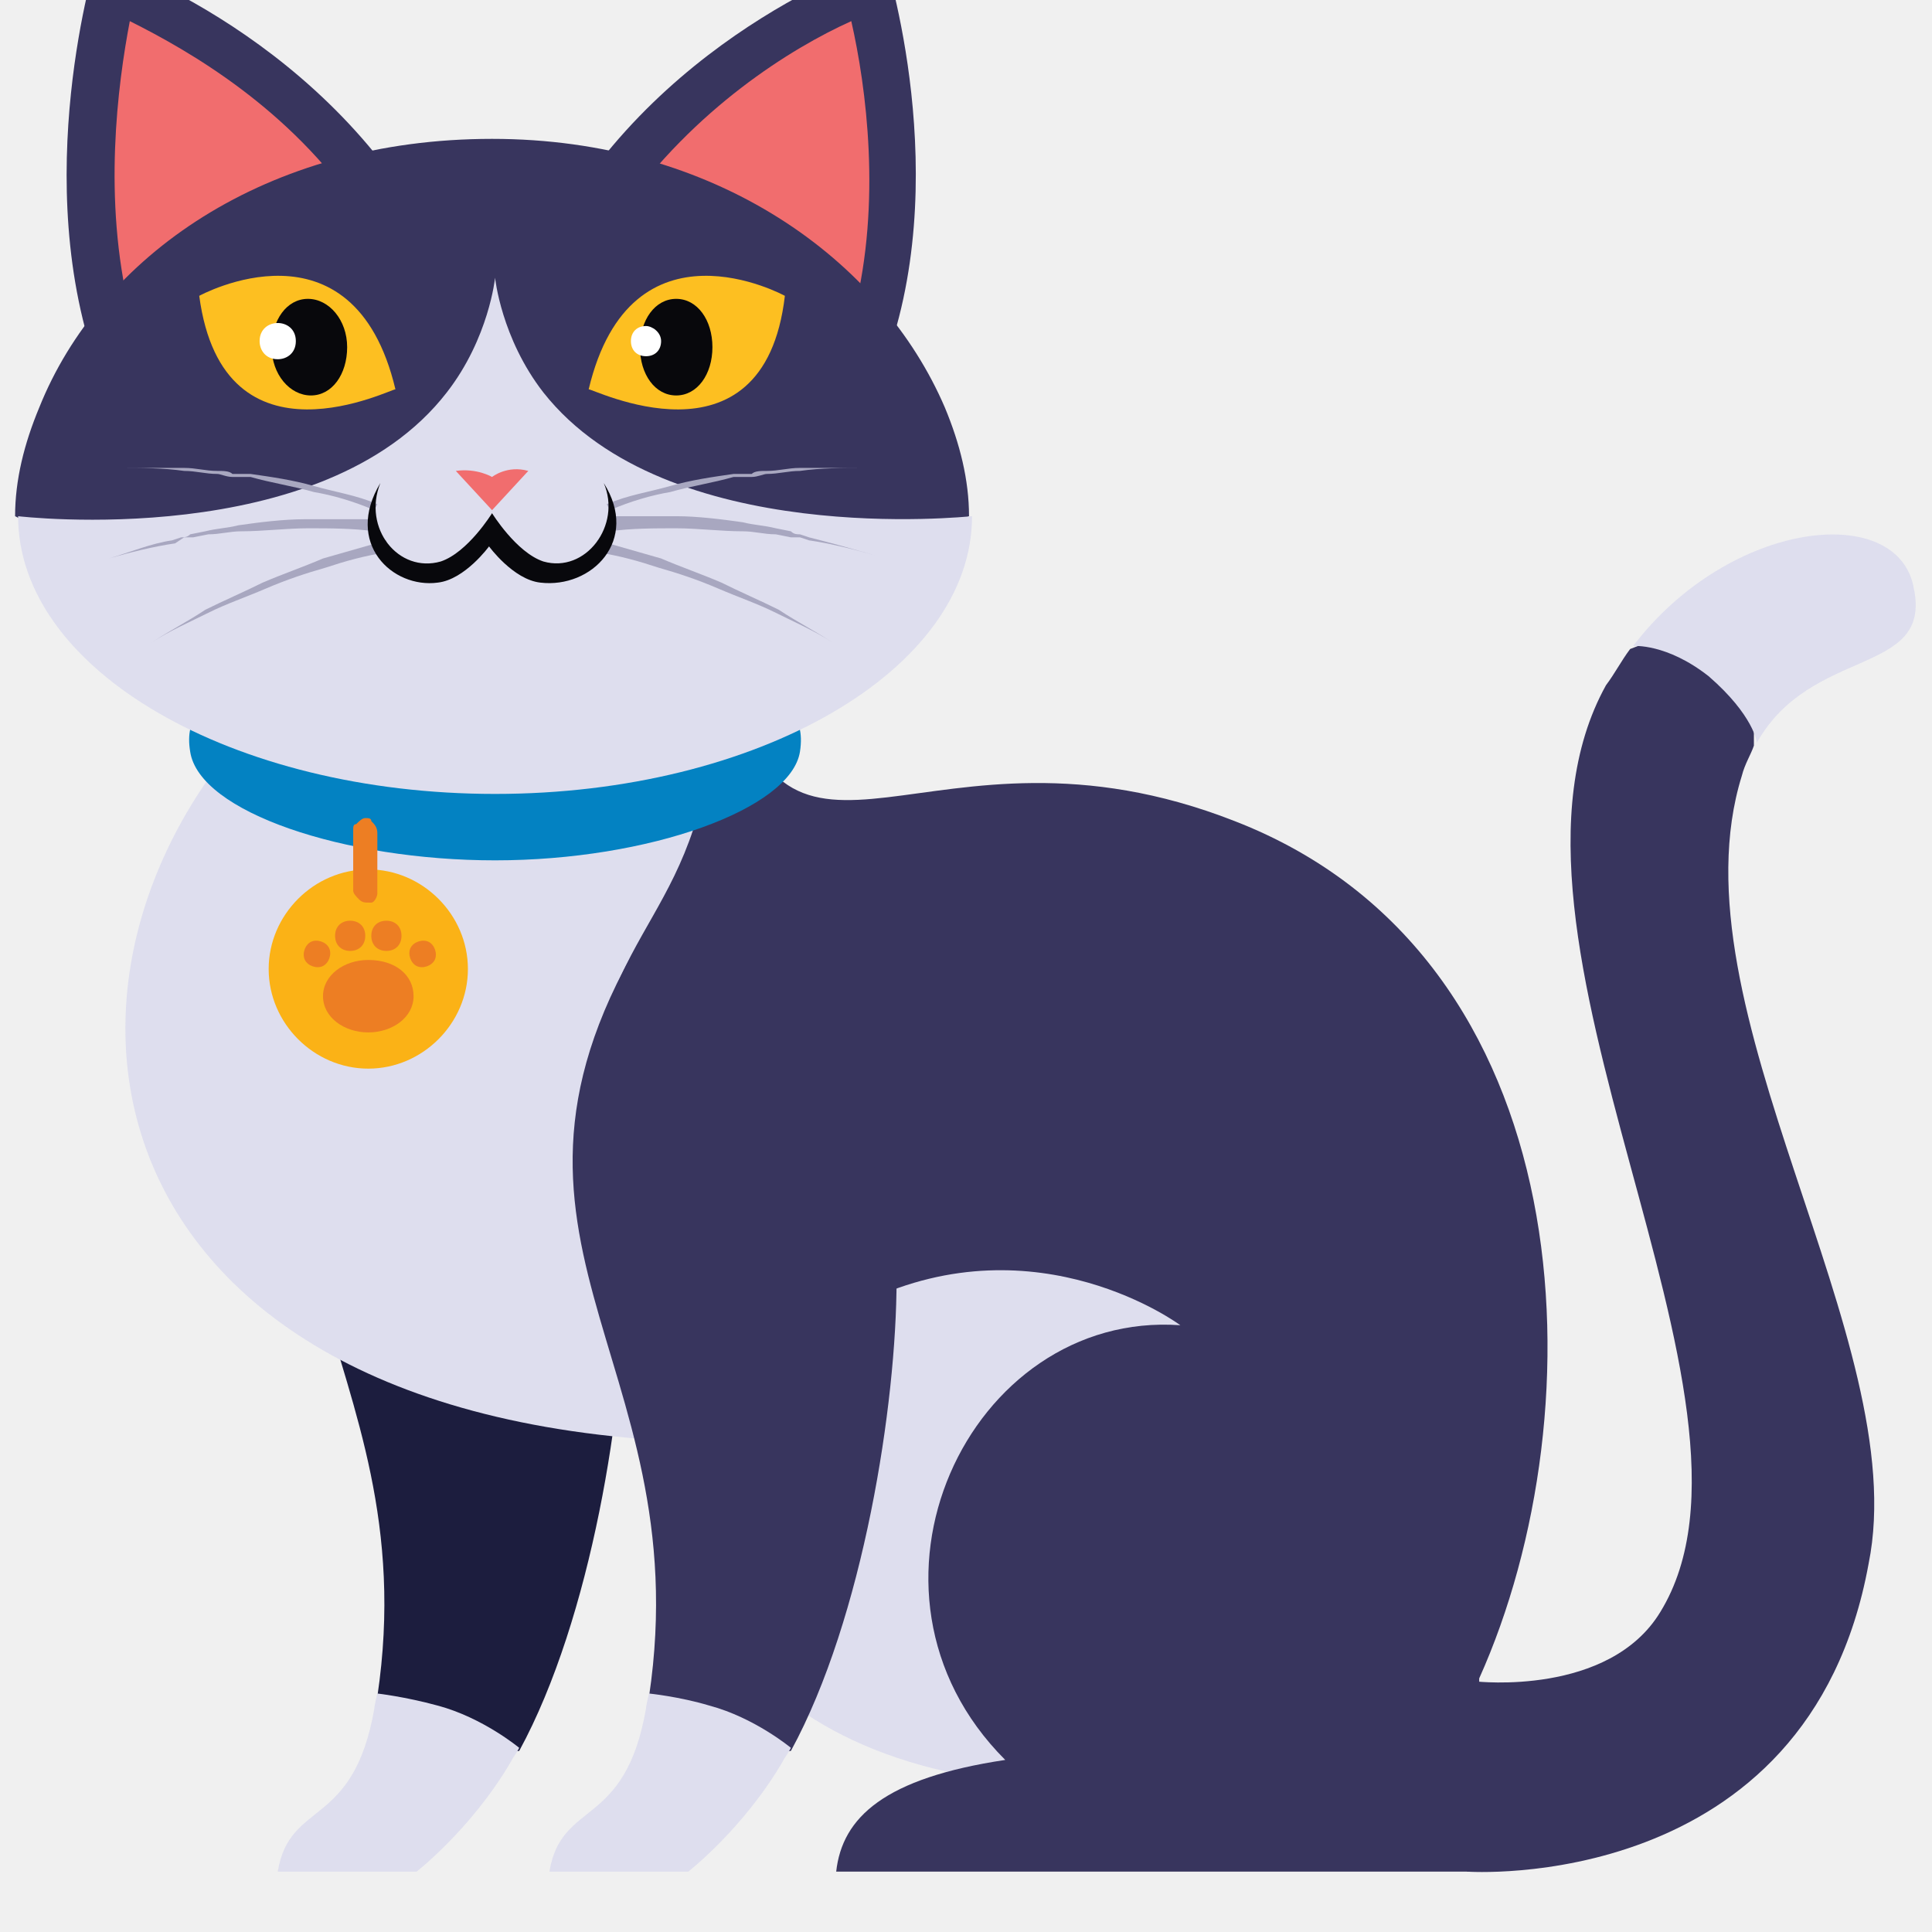
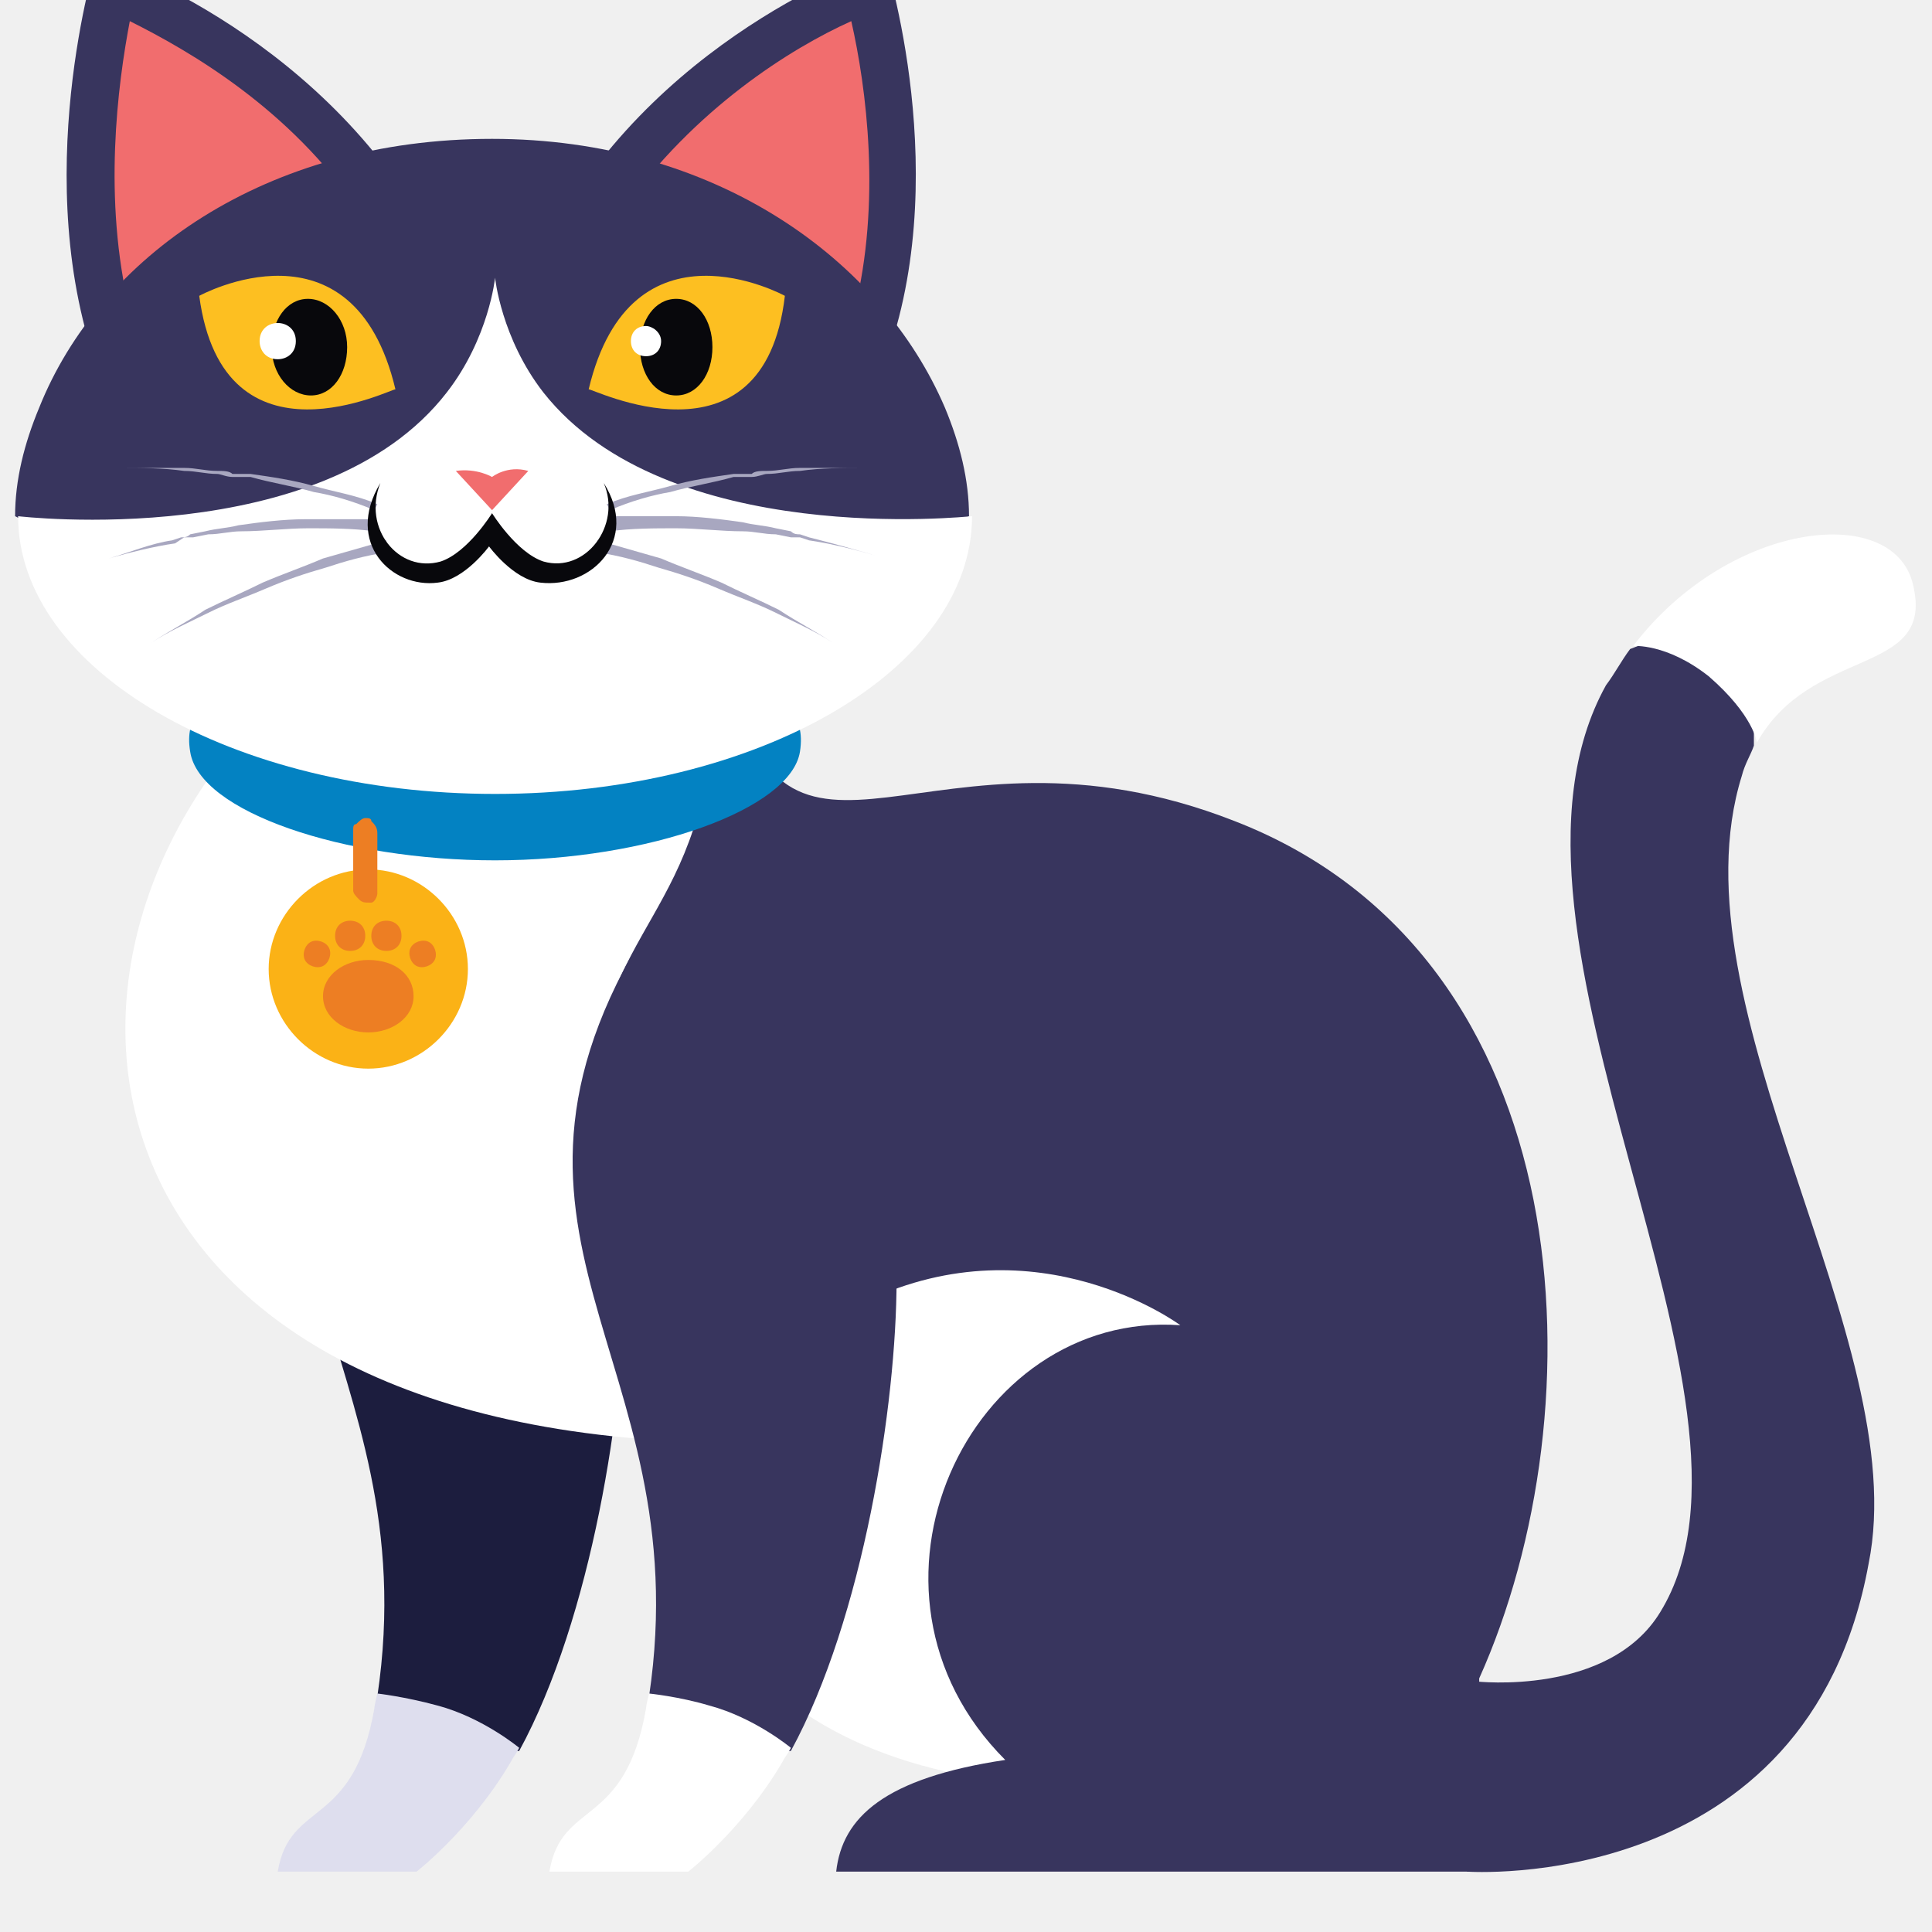
<svg xmlns="http://www.w3.org/2000/svg" width="64" height="64" viewBox="0 0 64 64" fill="none">
-   <g clip-path="url(#clip0_181_10236)">
-     <path d="M20.7 42.4C20.7 35.4 12.8 30.2 12.8 30.2C5.8 40.9 14.2 44.8 12.5 56.2L13.8 58.5L17.2 58C19.6 53.6 20.7 46.5 20.7 42.4Z" fill="#1C1D3E" />
+   <g>
+     <path d="M20.7 42.4C20.7 35.4 12.8 30.2 12.8 30.2C5.8 40.9 14.2 44.8 12.499 56.2L13.8 58.5L17.2 58C19.599 53.6 20.7 46.5 20.7 42.4Z" fill="#1C1D3E" />
    <path d="M12.5 56.1C12.5 56.1 12.4 56.5 12.4 56.6C11.7 60.6 9.6 59.6 9.2 62H13.8C13.8 62 15.6 60.6 16.9 58.4C17 58.2 17.1 58.1 17.2 57.9C17.2 57.9 16 56.9 14.5 56.5C13.4 56.2 12.5 56.1 12.5 56.1Z" fill="#DEDEEE" />
-     <path d="M43 37.5C43 37.5 23.8 31.2 23.8 22.1L10.6 21.9C0.3 30 1.2 46.3 21.7 47.7C22 51.6 24.1 59.2 36.4 59.2L43 37.5Z" fill="#DEDEEE" />
+     <path d="M43 37.5C43 37.5 23.8 31.2 23.8 22.1L10.6 21.9C0.3 30 1.2 46.3 21.7 47.7C22 51.6 24.1 59.2 36.4 59.2L43 37.5Z" fill="white" />
    <path d="M40.9 27.2C30.7 23.2 26 30.8 24.1 22.1L23.7 23C23.4 30.6 19.9 30.3 19.4 37.1L28.7 43.1C34.4 40.4 39.1 43.9 39.1 43.9C32.1 43.4 27.7 52.7 33.3 58.3C29.3 58.9 27.9 60.2 27.7 62H49V55.6C53 46.7 52.5 31.7 40.9 27.2Z" fill="#38355E" />
    <path d="M25.3 23.3C25.2 23.3 25.1 23.3 25 23.4C22.5 24.5 19.5 25.1 16.4 25.1C13.3 25.1 10.3 24.5 7.8 23.4C7.7 23.4 7.6 23.3 7.5 23.3C6.8 23.3 6.1 23.7 6.3 24.9C6.6 26.9 11.4 28.5 16.4 28.5C21.5 28.5 26.2 26.8 26.5 24.9C26.7 23.6 25.9 23.3 25.3 23.3Z" fill="#0382C2" />
    <path d="M15.5 32.1C15.5 33.9 14 35.4 12.2 35.4C10.4 35.4 8.9 33.9 8.9 32.1C8.9 30.3 10.4 28.8 12.2 28.8C14 28.8 15.5 30.3 15.5 32.1Z" fill="#FBB216" />
    <path d="M12.2 29.9C12.1 29.9 12 29.9 11.9 29.8C11.8 29.7 11.7 29.6 11.7 29.5V27.5C11.7 27.4 11.7 27.3 11.8 27.3C11.9 27.2 12 27.1 12.1 27.1C12.2 27.1 12.3 27.1 12.3 27.2C12.4 27.3 12.5 27.4 12.5 27.6V29.6C12.5 29.7 12.4 29.9 12.3 29.9C12.4 29.9 12.3 29.9 12.2 29.9Z" fill="#ED7E23" />
    <path d="M13.7 33C13.7 33.7 13 34.2 12.2 34.2C11.4 34.2 10.7 33.7 10.7 33C10.7 32.3 11.4 31.8 12.2 31.8C13.1 31.8 13.7 32.3 13.7 33Z" fill="#ED7E23" />
    <path d="M12.1 31C12.1 31.3 11.9 31.5 11.6 31.5C11.3 31.5 11.1 31.3 11.1 31C11.1 30.7 11.3 30.5 11.6 30.5C11.9 30.5 12.1 30.7 12.1 31Z" fill="#ED7E23" />
    <path d="M13.3 31C13.3 31.3 13.1 31.5 12.8 31.5C12.5 31.5 12.3 31.3 12.3 31C12.3 30.7 12.5 30.5 12.8 30.5C13.1 30.5 13.3 30.7 13.3 31Z" fill="#ED7E23" />
    <path d="M14.4 31.8C14.3 32 14 32.1 13.8 32C13.6 31.9 13.5 31.6 13.6 31.4C13.7 31.2 14 31.1 14.2 31.2C14.4 31.3 14.5 31.6 14.4 31.8Z" fill="#ED7E23" />
    <path d="M10.1 31.8C10.2 32 10.5 32.1 10.7 32C10.9 31.9 11 31.6 10.9 31.4C10.8 31.2 10.5 31.1 10.3 31.2C10.1 31.3 10 31.6 10.1 31.8Z" fill="#ED7E23" />
    <path d="M3.2 -1.4C3.2 -1.4 10.4 0.9 14.2 7.7L3.3 12.4C0.9 6 3.2 -1.4 3.2 -1.4Z" fill="#38355E" />
    <path d="M29.3 -1.4C29.3 -1.4 22.1 0.9 18.3 7.7L29.2 12.3C31.7 6 29.3 -1.4 29.3 -1.4Z" fill="#38355E" />
    <path d="M4.3 0.7C3.9 2.8 3.4 6.6 4.3 10.3L11.9 7C9.6 3.6 6.3 1.7 4.3 0.7Z" fill="#F16D6E" />
    <path d="M28.2 0.7C26.2 1.6 23 3.6 20.6 7L28.3 10.3C29.2 6.7 28.7 2.9 28.2 0.7Z" fill="#F16D6E" />
    <path d="M32.1 17.1C32.1 15.9 31.8 14.7 31.3 13.5C29.2 8.6 23.7 4.6 16.3 4.6C8.8 4.6 3.3 8.5 1.3 13.5C0.8 14.7 0.5 15.9 0.5 17.1L16.3 25.2L32.1 17.1Z" fill="#38355E" />
-     <path d="M18 13C16.6 11.2 16.4 9.2 16.4 9.2C16.4 9.2 16.2 11.2 14.8 13C10.7 18.3 0.6 17.1 0.6 17.1C0.6 22.2 7.7 26.3 16.4 26.3C25.1 26.3 32.2 22.2 32.2 17.1C32.1 17.1 22.1 18.2 18 13Z" fill="#DEDEEE" />
+     <path d="M18 13C16.6 11.2 16.4 9.2 16.4 9.2C16.4 9.2 16.2 11.2 14.8 13C10.7 18.3 0.6 17.1 0.6 17.1C0.6 22.2 7.7 26.3 16.4 26.3C25.1 26.3 32.2 22.2 32.2 17.1C32.1 17.1 22.1 18.2 18 13Z" fill="white" />
    <path d="M12.4 16.9C11.7 16.6 11 16.4 10.4 16.3C9.7 16.1 9 16 8.3 15.8H8H7.7C7.5 15.8 7.3 15.7 7.2 15.7C6.8 15.7 6.5 15.6 6.1 15.6C5.4 15.5 4.7 15.5 3.9 15.5C4.6 15.5 5.3 15.5 6.1 15.5C6.5 15.5 6.8 15.6 7.2 15.6C7.4 15.6 7.6 15.6 7.7 15.7H8H8.3C9 15.8 9.7 15.9 10.4 16.1C11.1 16.3 11.8 16.4 12.5 16.7L12.4 16.9Z" fill="#A8A7C0" />
    <path d="M12.4 17.6C11.7 17.5 10.9 17.5 10.2 17.5C9.5 17.5 8.7 17.6 8 17.6C7.6 17.6 7.3 17.7 6.9 17.7L6.4 17.8C6.3 17.8 6.2 17.8 6.1 17.8L5.8 18C5.1 18.1 4.3 18.3 3.6 18.5C4.3 18.3 5 18 5.7 17.9L6 17.8C6.1 17.8 6.2 17.8 6.3 17.7L6.8 17.6C7.2 17.5 7.5 17.5 7.9 17.4C8.6 17.3 9.4 17.2 10.1 17.2C10.8 17.2 11.6 17.2 12.3 17.2L12.4 17.6Z" fill="#A8A7C0" />
    <path d="M12.8 18.3C12.1 18.4 11.4 18.6 10.8 18.8C10.1 19 9.5 19.2 8.8 19.5C8.1 19.8 7.5 20 6.9 20.3C6.3 20.6 5.6 20.9 5 21.3C5.6 20.9 6.2 20.6 6.8 20.2C7.4 19.9 8.1 19.6 8.7 19.3C9.4 19 10 18.8 10.7 18.5C11.4 18.3 12.1 18.1 12.8 17.9V18.3Z" fill="#A8A7C0" />
    <path d="M20.2 16.9C20.9 16.6 21.6 16.4 22.2 16.3C22.9 16.1 23.6 16 24.3 15.8H24.6H24.9C25.1 15.8 25.3 15.7 25.4 15.7C25.8 15.7 26.1 15.6 26.5 15.6C27.2 15.5 27.9 15.5 28.7 15.5C28 15.5 27.3 15.5 26.5 15.5C26.1 15.5 25.8 15.6 25.4 15.6C25.2 15.6 25 15.6 24.9 15.7H24.6H24.3C23.6 15.8 22.9 15.9 22.2 16.1C21.5 16.3 20.8 16.4 20.1 16.7L20.2 16.9Z" fill="#A8A7C0" />
    <path d="M20.2 17.6C20.9 17.5 21.7 17.5 22.4 17.5C23.1 17.5 23.9 17.6 24.6 17.6C25 17.6 25.3 17.7 25.7 17.7L26.2 17.8C26.3 17.8 26.4 17.8 26.5 17.8L26.8 17.9C27.5 18 28.3 18.2 29 18.4C28.3 18.2 27.6 18 26.8 17.8L26.5 17.7C26.4 17.7 26.3 17.7 26.2 17.6L25.7 17.5C25.3 17.4 25 17.4 24.6 17.3C23.9 17.2 23.1 17.1 22.4 17.1C21.7 17.1 20.9 17.1 20.2 17.1V17.6Z" fill="#A8A7C0" />
    <path d="M19.8 18.3C20.5 18.4 21.2 18.6 21.8 18.8C22.5 19 23.1 19.2 23.8 19.5C24.5 19.8 25.1 20 25.7 20.3C26.3 20.6 27 20.9 27.6 21.3C27 20.9 26.4 20.6 25.8 20.2C25.2 19.9 24.5 19.6 23.9 19.3C23.2 19 22.6 18.8 21.9 18.5C21.2 18.3 20.5 18.1 19.8 17.9V18.3Z" fill="#A8A7C0" />
    <path d="M17.5 15.6C16.8 15.4 16.3 15.8 16.3 15.8C16.3 15.8 15.8 15.5 15.1 15.6L16.3 16.9L17.5 15.6Z" fill="#F16D6E" />
    <path d="M6.6 9.8C6.6 9.8 11.7 7 13.1 12.9C13.1 12.8 7.4 15.8 6.6 9.8Z" fill="#FDBF21" />
    <path d="M11.5 11.5C11.5 12.4 11 13.1 10.3 13.1C9.6 13.1 9 12.4 9 11.5C9 10.6 9.5 9.9 10.2 9.9C10.9 9.9 11.5 10.6 11.5 11.5Z" fill="#08080C" />
    <path d="M9.8 11.3C9.8 11.7 9.5 11.9 9.2 11.9C8.8 11.9 8.6 11.6 8.6 11.3C8.6 10.9 8.9 10.7 9.2 10.7C9.5 10.7 9.8 10.9 9.8 11.3Z" fill="white" />
    <path d="M26 9.8C26 9.8 20.9 7 19.5 12.9C19.5 12.8 25.3 15.8 26 9.8Z" fill="#FDBF21" />
    <path d="M21.2 11.5C21.2 12.4 21.7 13.1 22.4 13.1C23.1 13.1 23.6 12.4 23.6 11.5C23.6 10.6 23.1 9.9 22.4 9.9C21.7 9.9 21.2 10.6 21.2 11.5Z" fill="#08080C" />
    <path d="M21.9 11.3C21.9 11.6 21.7 11.8 21.4 11.8C21.1 11.8 20.9 11.6 20.9 11.3C20.9 11 21.1 10.8 21.4 10.8C21.6 10.8 21.9 11 21.9 11.3Z" fill="white" />
    <path d="M20 16C20.6 17.4 19.4 19 18 18.6C17.1 18.3 16.3 17 16.3 17C16.3 17 15.5 18.3 14.6 18.6C13.2 19 12 17.5 12.6 16C11.4 18 13 19.5 14.5 19.3C15.4 19.2 16.2 18.1 16.2 18.1C16.2 18.1 17 19.2 17.9 19.3C19.6 19.5 21.2 17.9 20 16Z" fill="#08080C" />
    <path d="M57.7 25.7C57.8 25.3 58 25 58.1 24.7V19.9L54 21.5C53.7 21.9 53.5 22.3 53.2 22.7C48.6 31 59.3 46.4 55 53.4C53.3 56.2 48.9 55.7 48.9 55.7L45.1 56.6L48.6 62C48.6 62 59.9 62.8 61.9 51.8C63.4 44.4 55.3 33.4 57.7 25.7Z" fill="#38355E" />
-     <path d="M63.4 19.5C62.9 16.6 57.3 17.2 54.1 21.4C54.1 21.4 55.2 21.3 56.6 22.4C58.1 23.7 58.2 24.6 58.2 24.6C60 21.4 64 22.4 63.4 19.5Z" fill="#DEDEEE" />
-     <path d="M29.7 42.4C29.7 35.4 21.8 30.2 21.8 30.2C14.8 40.9 23.2 44.8 21.5 56.2L22.8 58.5L26.2 58C28.6 53.6 29.7 46.5 29.7 42.4Z" fill="#38355E" />
-     <path d="M21.5 56.1C21.5 56.1 21.4 56.5 21.4 56.6C20.7 60.6 18.6 59.6 18.2 62H22.8C22.8 62 24.6 60.6 25.9 58.4C26 58.2 26.1 58.1 26.2 57.9C26.2 57.9 25 56.9 23.5 56.5C22.5 56.2 21.5 56.1 21.5 56.1Z" fill="#DEDEEE" />
+     <path d="M63.4 19.5C62.9 16.6 57.3 17.2 54.1 21.4C54.1 21.4 55.2 21.3 56.6 22.4C58.1 23.7 58.2 24.6 58.2 24.6C60 21.4 64 22.4 63.4 19.5Z" fill="white" />
+     <path d="M29.7 42.4C29.7 35.4 21.799 30.2 21.799 30.2C14.8 40.9 23.2 44.8 21.5 56.2L22.799 58.5L26.2 58C28.599 53.6 29.7 46.5 29.7 42.4Z" fill="#38355E" />
+     <path d="M21.5 56.1C21.5 56.1 21.4 56.5 21.4 56.6C20.7 60.6 18.6 59.6 18.2 62H22.8C22.8 62 24.6 60.6 25.9 58.4C26 58.2 26.1 58.1 26.2 57.9C26.2 57.9 25 56.9 23.5 56.5C22.5 56.2 21.5 56.1 21.5 56.1Z" fill="white" />
  </g>
-   <defs>
-     <clipPath id="clip0_181_10236">
-       <rect width="64" height="64" fill="white" />
-     </clipPath>
-   </defs>
</svg>
